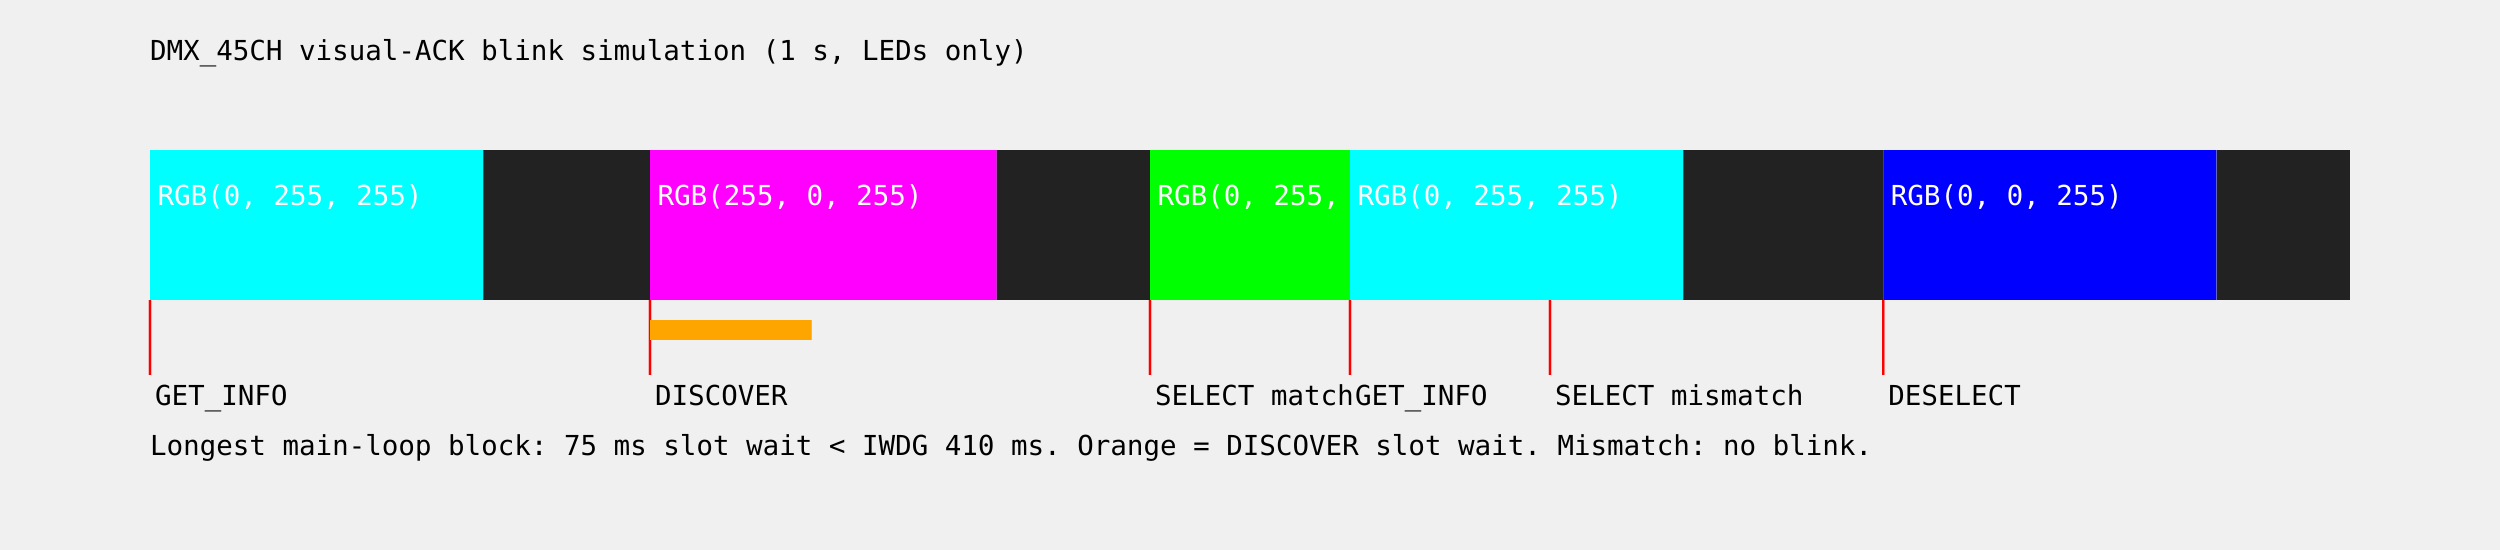
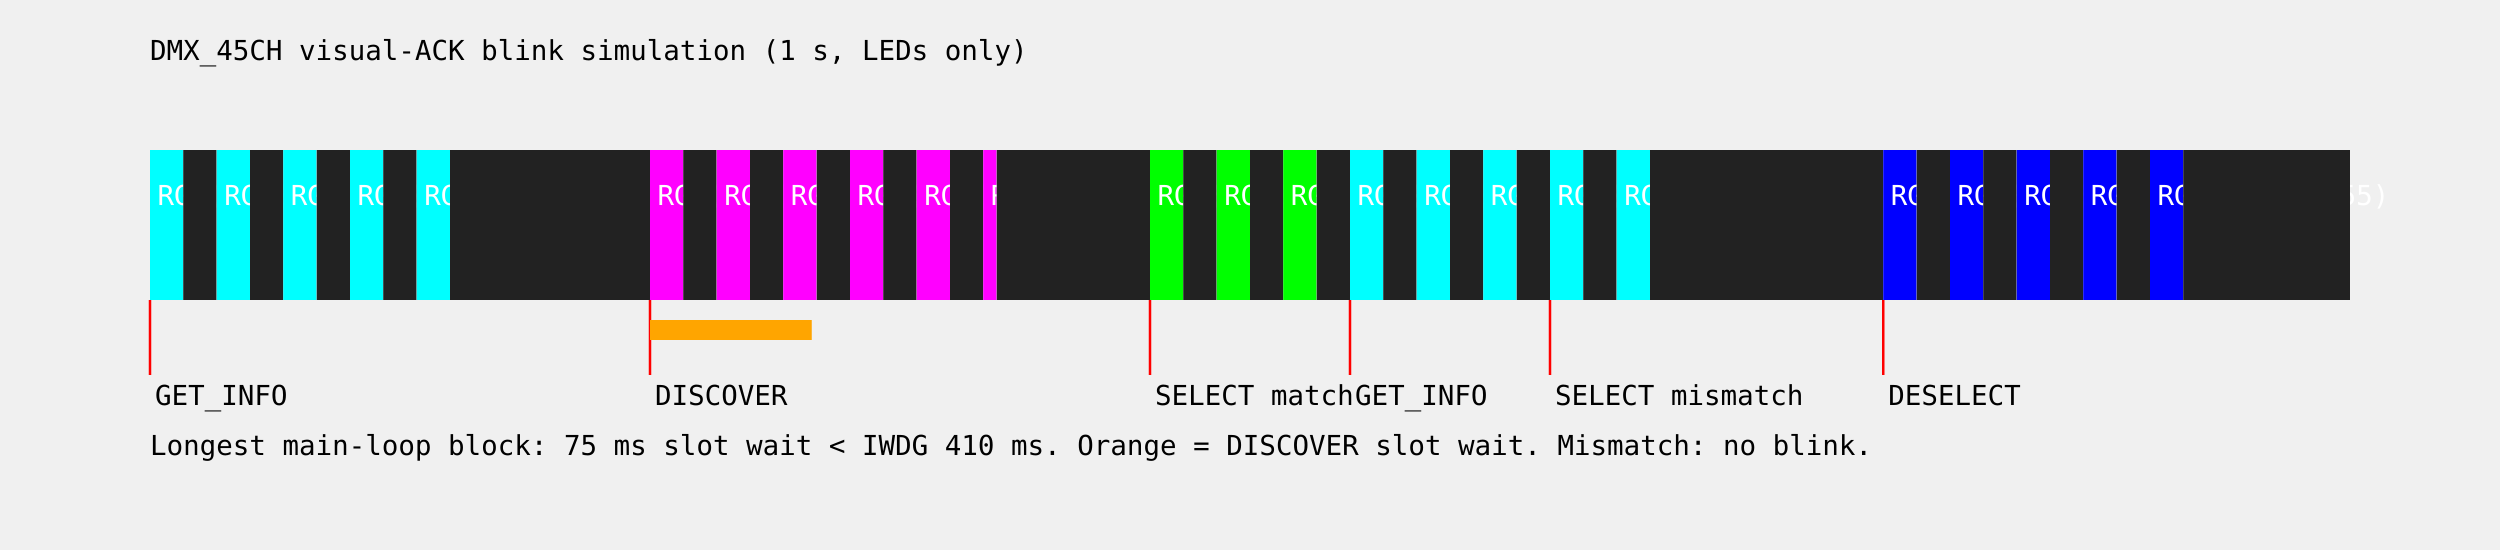
<svg xmlns="http://www.w3.org/2000/svg" width="1000" height="220">
  <style>text{font-family:monospace;font-size:11px}</style>
  <text x="60" y="24">DMX_45CH visual-ACK blink simulation (1 s, LEDs only)</text>
  <rect x="60.0" y="60" width="1.0" height="60" fill="#222" />
-   <rect x="60.0" y="60" width="133.3" height="60" fill="#00ffff" />
+   <rect x="60.0" y="60" width="13.3" height="60" fill="#00ffff" />
  <text x="63.0" y="82" fill="#fff">RGB(0, 255, 255)</text>
-   <rect x="193.3" y="60" width="66.7" height="60" fill="#222" />
-   <rect x="260.0" y="60" width="138.7" height="60" fill="#ff00ff" />
+   <rect x="73.3" y="60" width="13.3" height="60" fill="#222" />
+   <rect x="86.7" y="60" width="13.3" height="60" fill="#00ffff" />
+   <text x="89.7" y="82" fill="#fff">RGB(0, 255, 255)</text>
+   <rect x="100.0" y="60" width="13.3" height="60" fill="#222" />
+   <rect x="113.3" y="60" width="13.3" height="60" fill="#00ffff" />
+   <text x="116.3" y="82" fill="#fff">RGB(0, 255, 255)</text>
+   <rect x="126.7" y="60" width="13.3" height="60" fill="#222" />
+   <rect x="140.0" y="60" width="13.3" height="60" fill="#00ffff" />
+   <text x="143.0" y="82" fill="#fff">RGB(0, 255, 255)</text>
+   <rect x="153.3" y="60" width="13.3" height="60" fill="#222" />
+   <rect x="166.7" y="60" width="13.3" height="60" fill="#00ffff" />
+   <text x="169.7" y="82" fill="#fff">RGB(0, 255, 255)</text>
+   <rect x="180.0" y="60" width="80.0" height="60" fill="#222" />
+   <rect x="260.0" y="60" width="13.3" height="60" fill="#ff00ff" />
  <text x="263.0" y="82" fill="#fff">RGB(255, 0, 255)</text>
+   <rect x="273.3" y="60" width="13.3" height="60" fill="#222" />
+   <rect x="286.7" y="60" width="13.3" height="60" fill="#ff00ff" />
+   <text x="289.7" y="82" fill="#fff">RGB(255, 0, 255)</text>
+   <rect x="300.0" y="60" width="13.3" height="60" fill="#222" />
+   <rect x="313.3" y="60" width="13.3" height="60" fill="#ff00ff" />
+   <text x="316.3" y="82" fill="#fff">RGB(255, 0, 255)</text>
+   <rect x="326.7" y="60" width="13.3" height="60" fill="#222" />
+   <rect x="340.0" y="60" width="13.3" height="60" fill="#ff00ff" />
+   <text x="343.0" y="82" fill="#fff">RGB(255, 0, 255)</text>
+   <rect x="353.3" y="60" width="13.3" height="60" fill="#222" />
+   <rect x="366.7" y="60" width="13.3" height="60" fill="#ff00ff" />
+   <text x="369.7" y="82" fill="#fff">RGB(255, 0, 255)</text>
+   <rect x="380.0" y="60" width="13.3" height="60" fill="#222" />
+   <rect x="393.3" y="60" width="5.3" height="60" fill="#ff00ff" />
+   <text x="396.3" y="82" fill="#fff">RGB(255, 0, 255)</text>
  <rect x="398.7" y="60" width="61.3" height="60" fill="#222" />
-   <rect x="460.0" y="60" width="80.0" height="60" fill="#00ff00" />
+   <rect x="460.0" y="60" width="13.3" height="60" fill="#00ff00" />
  <text x="463.0" y="82" fill="#fff">RGB(0, 255, 0)</text>
-   <rect x="540.0" y="60" width="133.3" height="60" fill="#00ffff" />
+   <rect x="473.3" y="60" width="13.3" height="60" fill="#222" />
+   <rect x="486.7" y="60" width="13.3" height="60" fill="#00ff00" />
+   <text x="489.7" y="82" fill="#fff">RGB(0, 255, 0)</text>
+   <rect x="500.0" y="60" width="13.3" height="60" fill="#222" />
+   <rect x="513.3" y="60" width="13.3" height="60" fill="#00ff00" />
+   <text x="516.3" y="82" fill="#fff">RGB(0, 255, 0)</text>
+   <rect x="526.7" y="60" width="13.3" height="60" fill="#222" />
+   <rect x="540.0" y="60" width="13.3" height="60" fill="#00ffff" />
  <text x="543.0" y="82" fill="#fff">RGB(0, 255, 255)</text>
-   <rect x="673.3" y="60" width="80.0" height="60" fill="#222" />
-   <rect x="753.3" y="60" width="133.3" height="60" fill="#0000ff" />
+   <rect x="553.3" y="60" width="13.3" height="60" fill="#222" />
+   <rect x="566.7" y="60" width="13.3" height="60" fill="#00ffff" />
+   <text x="569.7" y="82" fill="#fff">RGB(0, 255, 255)</text>
+   <rect x="580.0" y="60" width="13.3" height="60" fill="#222" />
+   <rect x="593.3" y="60" width="13.3" height="60" fill="#00ffff" />
+   <text x="596.3" y="82" fill="#fff">RGB(0, 255, 255)</text>
+   <rect x="606.7" y="60" width="13.3" height="60" fill="#222" />
+   <rect x="620.0" y="60" width="13.3" height="60" fill="#00ffff" />
+   <text x="623.0" y="82" fill="#fff">RGB(0, 255, 255)</text>
+   <rect x="633.3" y="60" width="13.3" height="60" fill="#222" />
+   <rect x="646.7" y="60" width="13.3" height="60" fill="#00ffff" />
+   <text x="649.7" y="82" fill="#fff">RGB(0, 255, 255)</text>
+   <rect x="660.0" y="60" width="93.3" height="60" fill="#222" />
+   <rect x="753.3" y="60" width="13.3" height="60" fill="#0000ff" />
  <text x="756.3" y="82" fill="#fff">RGB(0, 0, 255)</text>
-   <rect x="886.7" y="60" width="53.3" height="60" fill="#222" />
+   <rect x="766.7" y="60" width="13.3" height="60" fill="#222" />
+   <rect x="780.0" y="60" width="13.3" height="60" fill="#0000ff" />
+   <text x="783.0" y="82" fill="#fff">RGB(0, 0, 255)</text>
+   <rect x="793.3" y="60" width="13.3" height="60" fill="#222" />
+   <rect x="806.7" y="60" width="13.3" height="60" fill="#0000ff" />
+   <text x="809.7" y="82" fill="#fff">RGB(0, 0, 255)</text>
+   <rect x="820.0" y="60" width="13.3" height="60" fill="#222" />
+   <rect x="833.3" y="60" width="13.3" height="60" fill="#0000ff" />
+   <text x="836.3" y="82" fill="#fff">RGB(0, 0, 255)</text>
+   <rect x="846.7" y="60" width="13.3" height="60" fill="#222" />
+   <rect x="860.0" y="60" width="13.3" height="60" fill="#0000ff" />
+   <text x="863.0" y="82" fill="#fff">RGB(0, 0, 255)</text>
+   <rect x="873.3" y="60" width="66.7" height="60" fill="#222" />
  <line x1="60.0" y1="120" x2="60.0" y2="150" stroke="red" />
  <text x="62.0" y="162">GET_INFO</text>
  <line x1="260.0" y1="120" x2="260.0" y2="150" stroke="red" />
  <text x="262.0" y="162">DISCOVER</text>
  <rect x="260.0" y="128" width="64.7" height="8" fill="orange" />
  <line x1="460.0" y1="120" x2="460.0" y2="150" stroke="red" />
  <text x="462.0" y="162">SELECT match</text>
  <line x1="540.0" y1="120" x2="540.0" y2="150" stroke="red" />
  <text x="542.0" y="162">GET_INFO</text>
  <line x1="620.0" y1="120" x2="620.0" y2="150" stroke="red" />
  <text x="622.0" y="162">SELECT mismatch</text>
  <line x1="753.3" y1="120" x2="753.3" y2="150" stroke="red" />
  <text x="755.3" y="162">DESELECT</text>
  <text x="60" y="182">Longest main-loop block: 75 ms slot wait &lt; IWDG 410 ms. Orange = DISCOVER slot wait. Mismatch: no blink.</text>
</svg>
